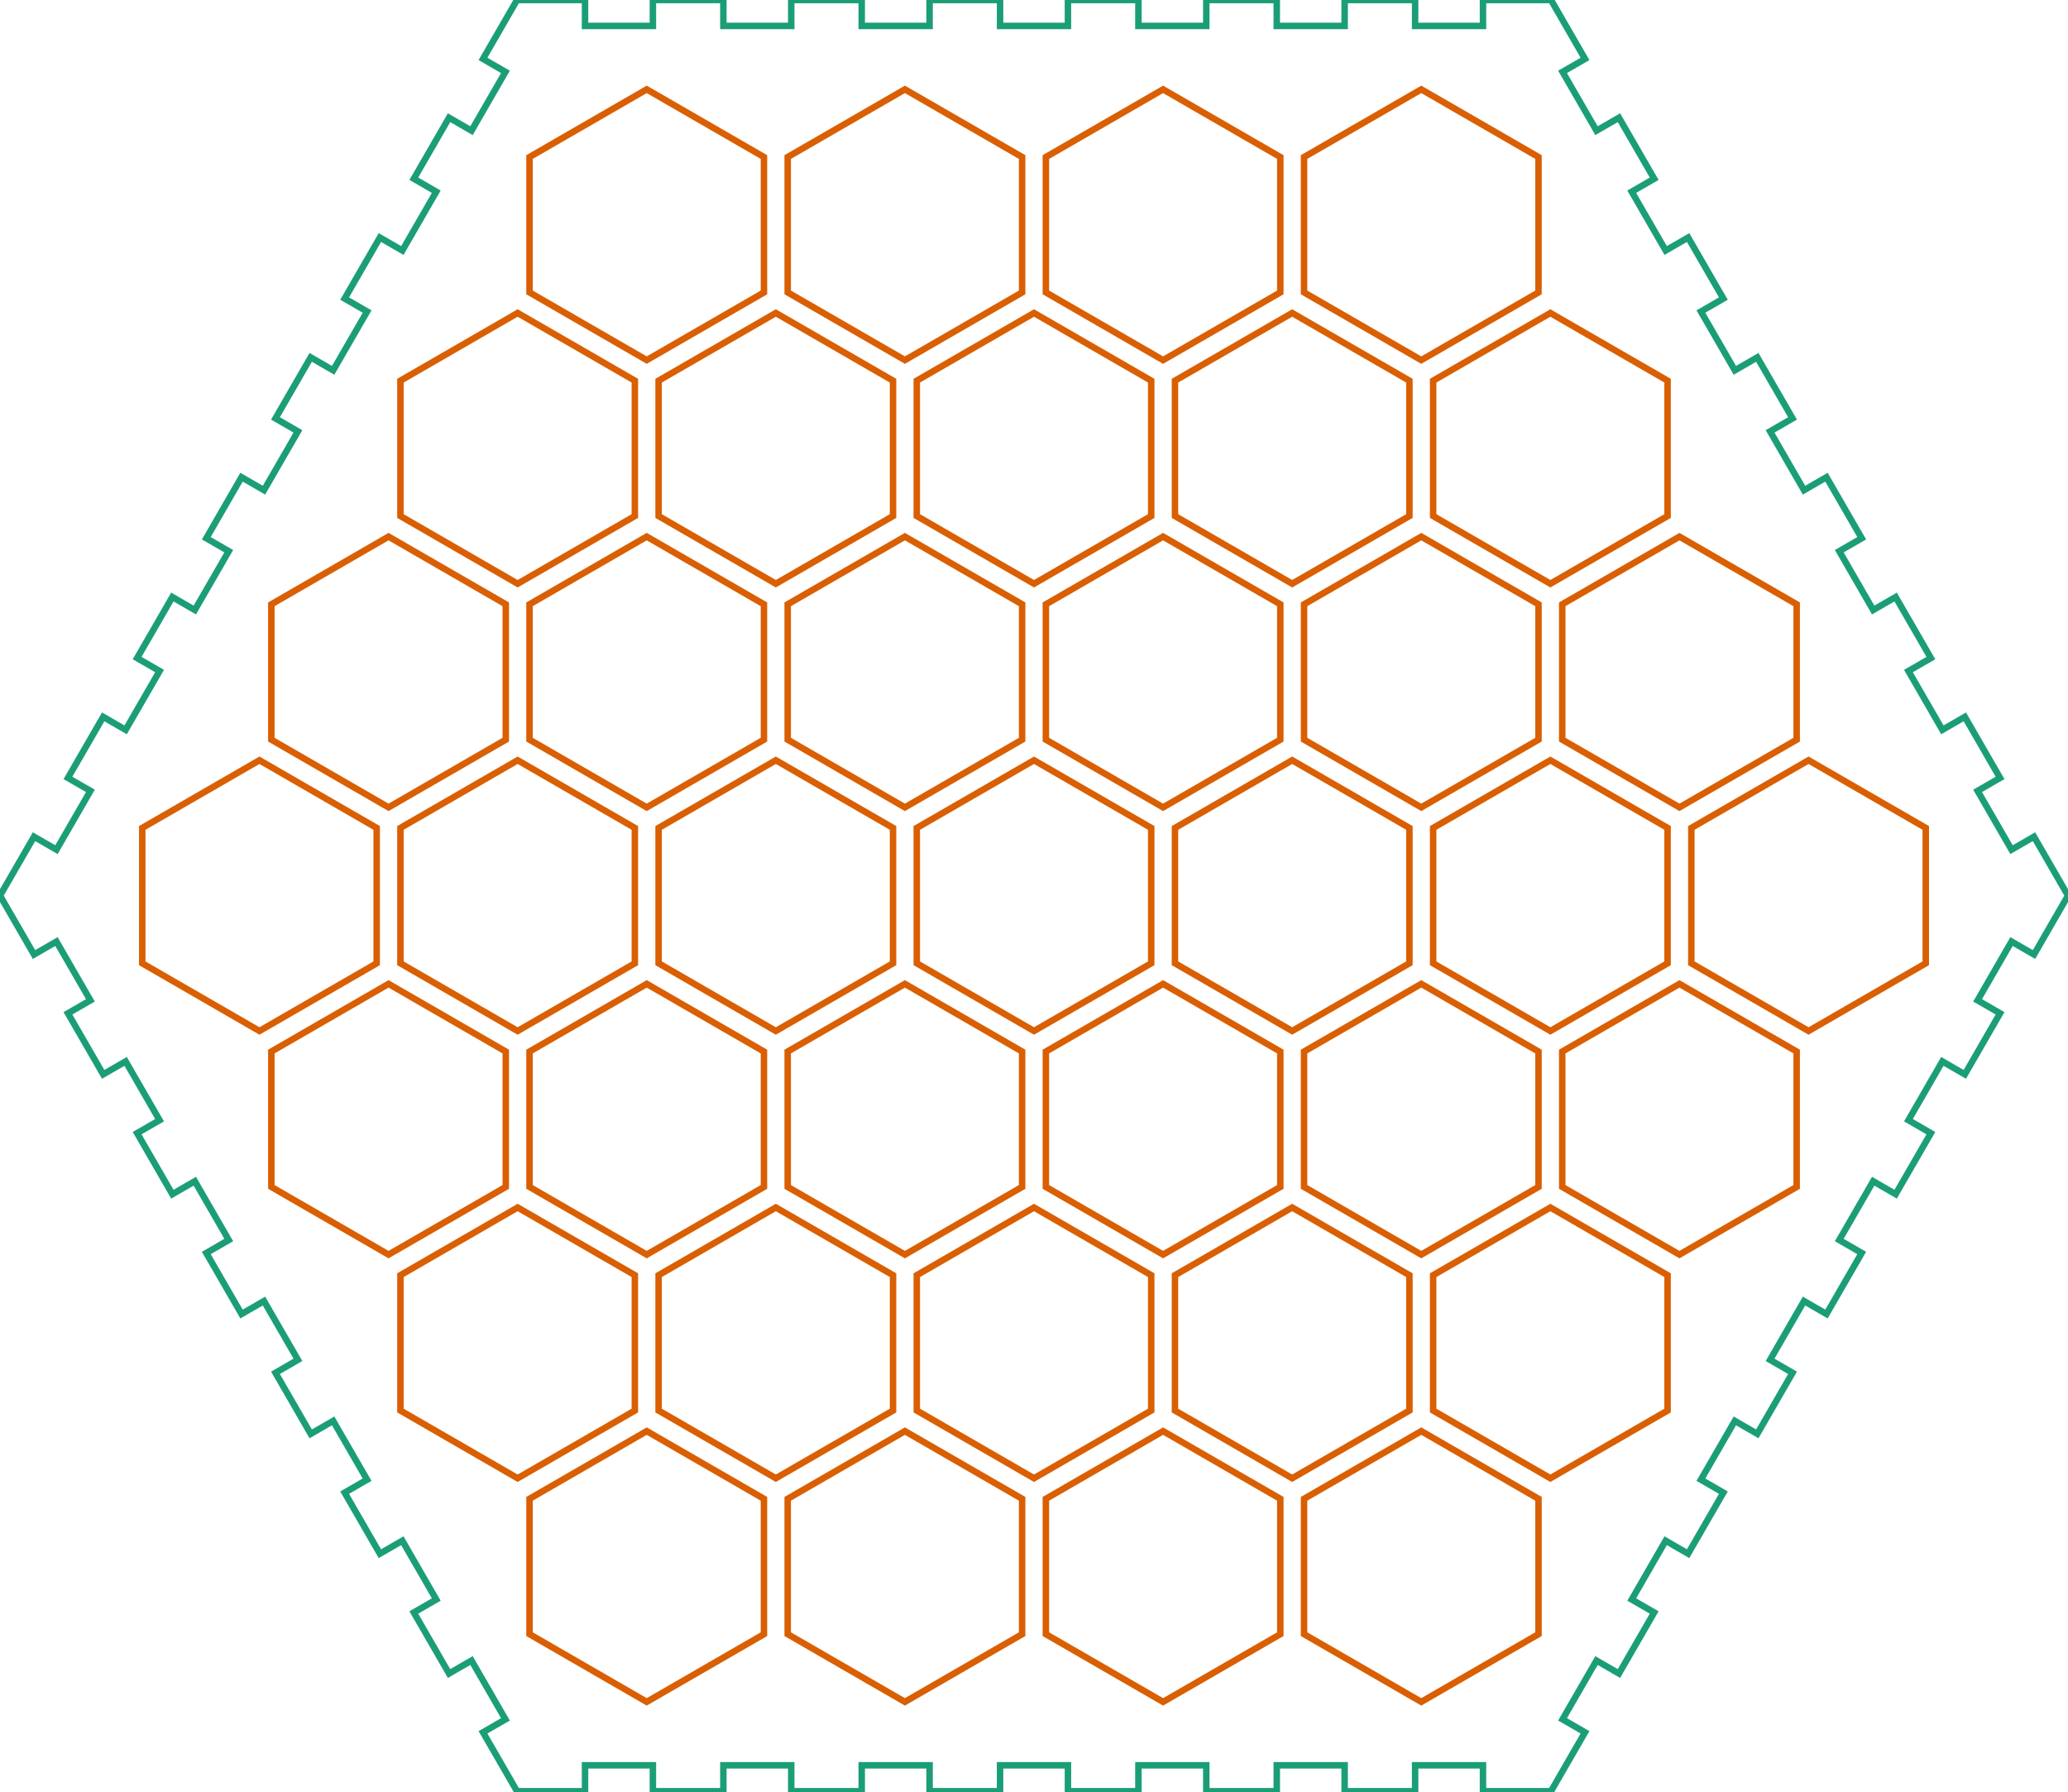
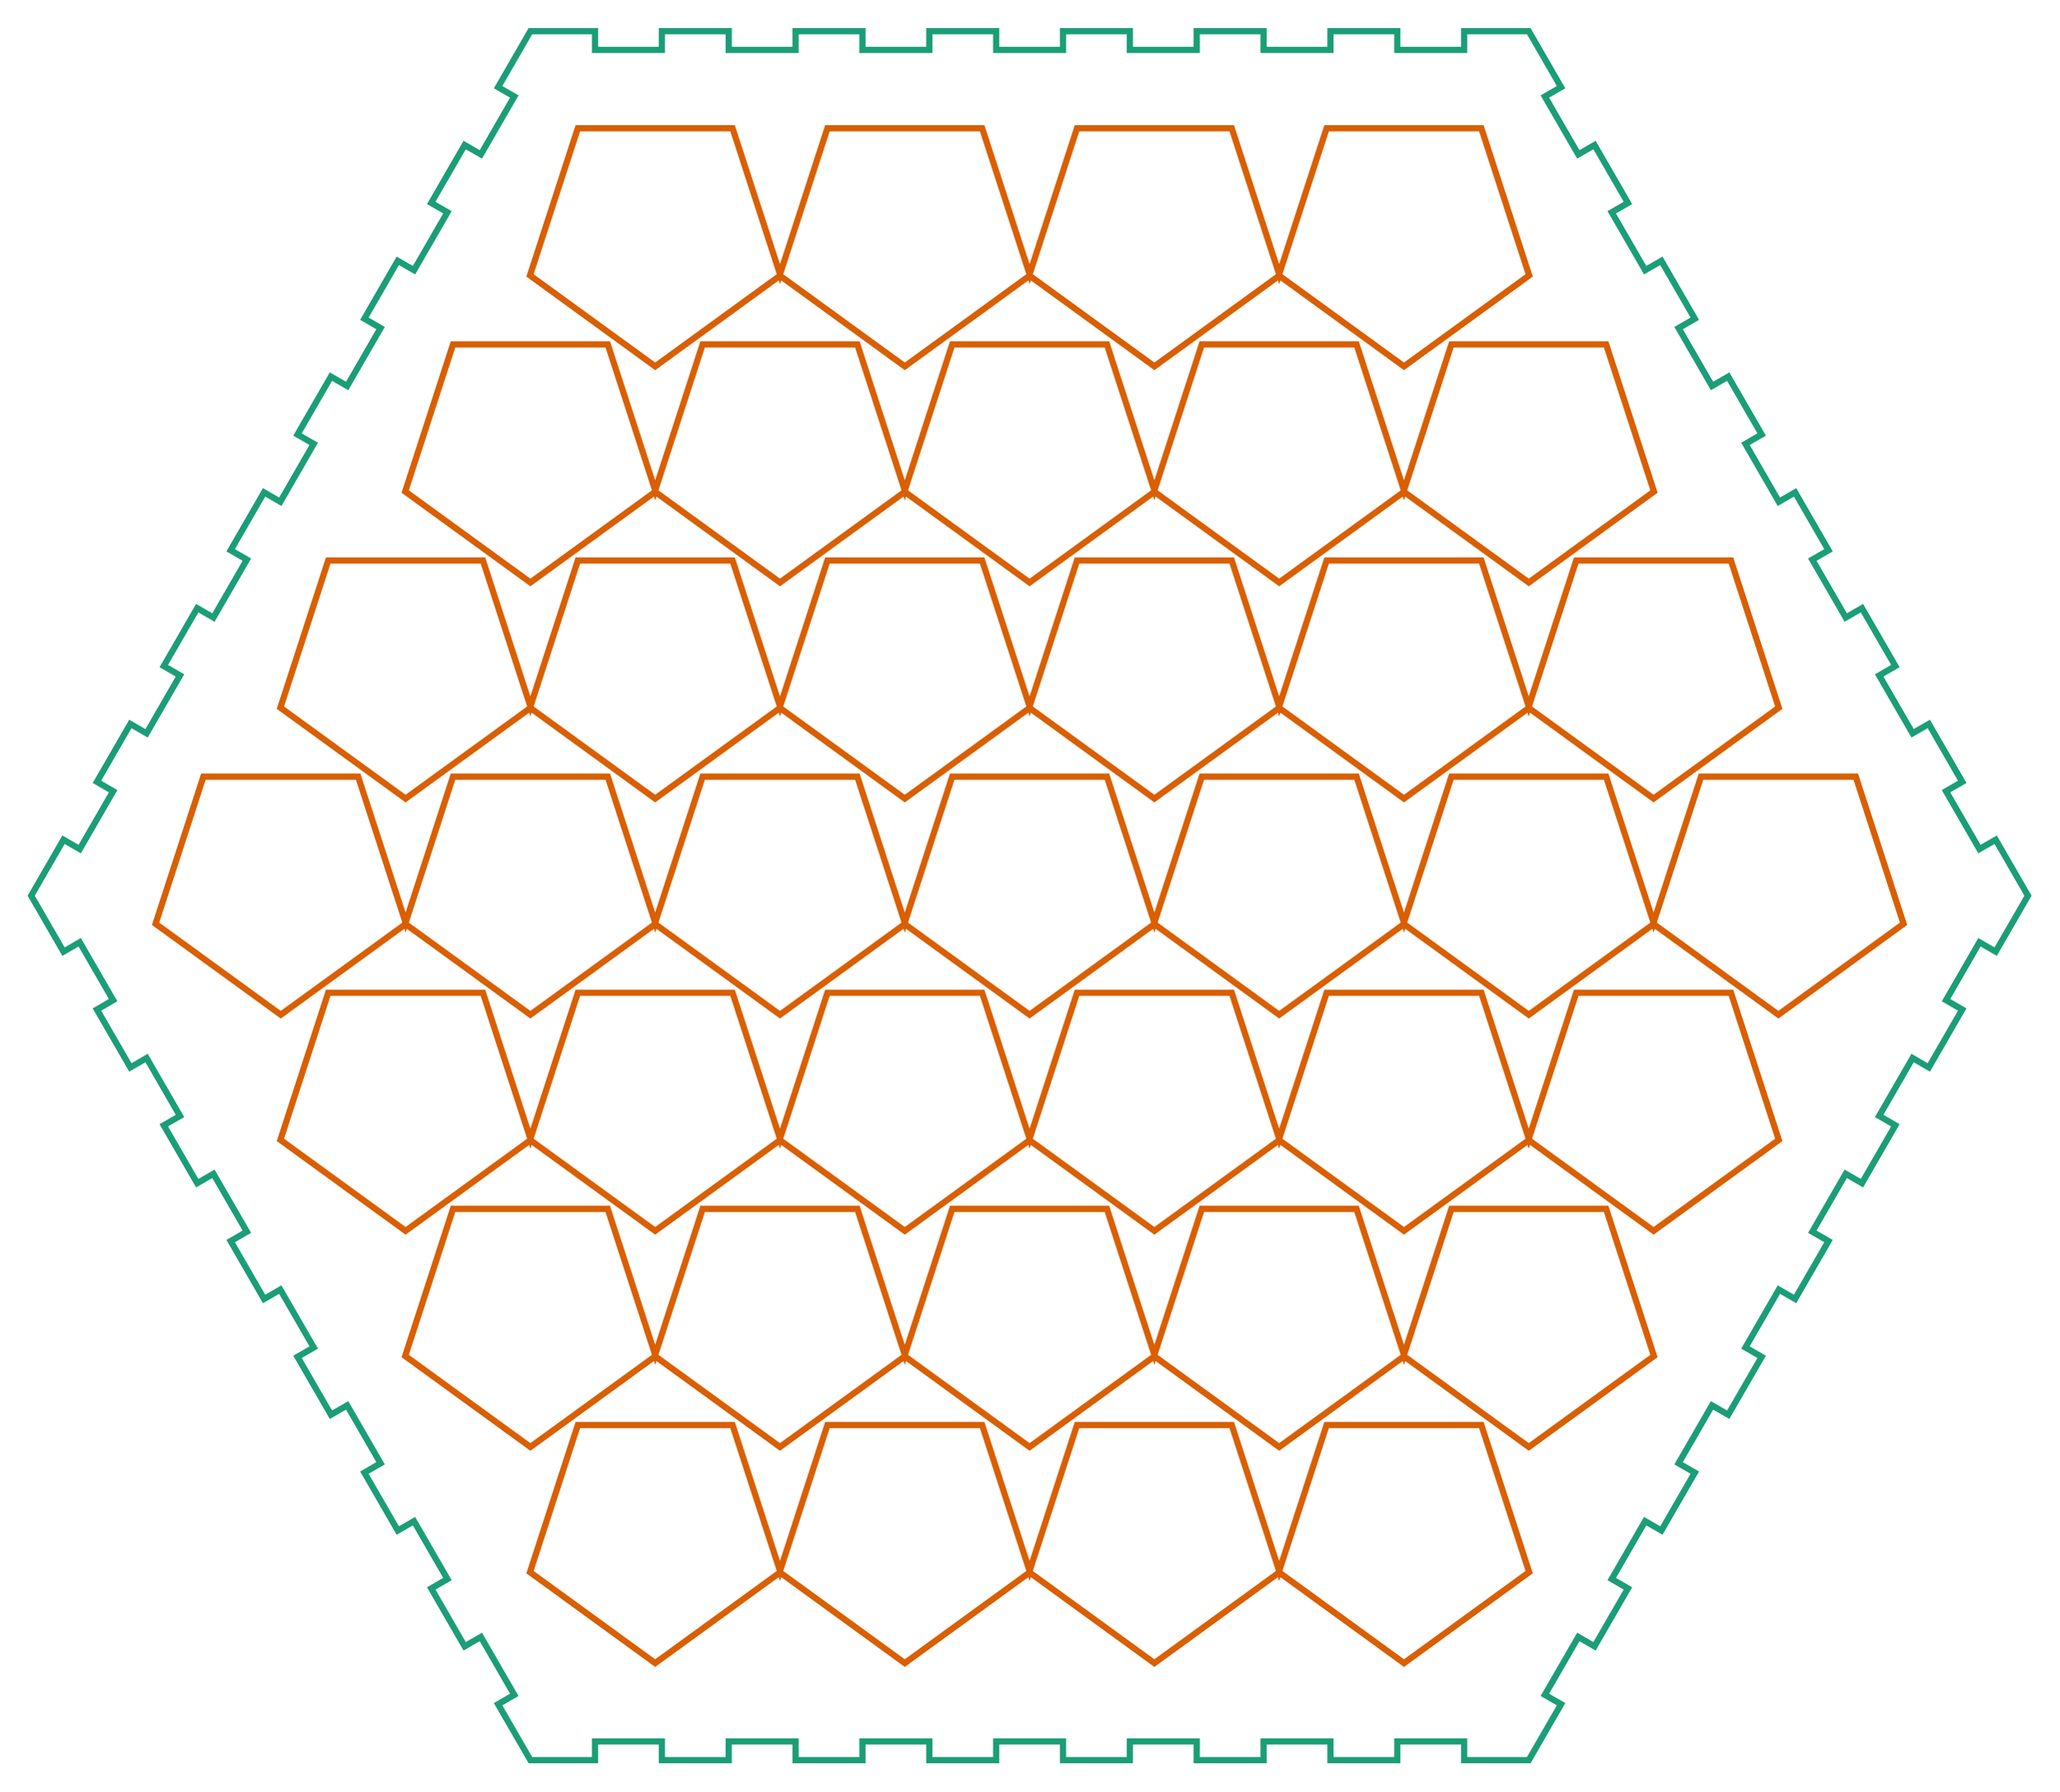
- <svg xmlns="http://www.w3.org/2000/svg" baseProfile="full" height="276.341mm" version="1.1" viewBox="-156.546,3.0,319.091,276.341" width="319.091mm">
+ <svg xmlns="http://www.w3.org/2000/svg" baseProfile="full" height="287.191mm" version="1.1" viewBox="-2.0,-140.596,330.073,287.191" width="330.073mm">
  <defs />
-   <g>
-     <path d="M 84.556 268.252 L 89.793 259.182  L 93.257 261.182  L 98.694 251.765  L 95.23 249.765  L 100.466 240.695  L 103.93 242.695  L 109.367 233.278  L 105.903 231.278  L 111.14 222.208  L 114.604 224.208  L 120.041 214.791  L 116.577 212.791  L 121.813 203.721  L 125.278 205.721  L 130.714 196.304  L 127.25 194.304  L 132.487 185.233  L 135.951 187.233  L 141.388 177.817  L 137.924 175.817  L 143.161 166.746  L 146.625 168.746  L 152.062 159.329  L 148.597 157.329  L 153.834 148.259  L 157.298 150.259  L 162.546 141.171  L 157.298 132.082  L 153.834 134.082  L 148.597 125.012  L 152.062 123.012  L 146.625 113.595  L 143.161 115.595  L 137.924 106.524  L 141.388 104.524  L 135.951 95.108  L 132.487 97.108  L 127.25 88.037  L 130.714 86.037  L 125.278 76.62  L 121.813 78.62  L 116.577 69.55  L 120.041 67.55  L 114.604 58.133  L 111.14 60.133  L 105.903 51.063  L 109.367 49.063  L 103.93 39.646  L 100.466 41.646  L 95.23 32.576  L 98.694 30.576  L 93.257 21.159  L 89.793 23.159  L 84.556 14.088  L 88.02 12.088  L 82.773 3  L 72.278 3  L 72.278 7  L 61.805 7  L 61.805 3  L 50.931 3  L 50.931 7  L 40.458 7  L 40.458 3  L 29.584 3  L 29.584 7  L 19.11 7  L 19.11 3  L 8.237 3  L 8.237 7  L -2.237 7  L -2.237 3  L -13.11 3  L -13.11 7  L -23.584 7  L -23.584 3  L -34.458 3  L -34.458 7  L -44.931 7  L -44.931 3  L -55.805 3  L -55.805 7  L -66.278 7  L -66.278 3  L -76.773 3  L -82.02 12.088  L -78.556 14.088  L -83.793 23.159  L -87.257 21.159  L -92.694 30.576  L -89.23 32.576  L -94.466 41.646  L -97.93 39.646  L -103.367 49.063  L -99.903 51.063  L -105.14 60.133  L -108.604 58.133  L -114.041 67.55  L -110.577 69.55  L -115.813 78.62  L -119.278 76.62  L -124.714 86.037  L -121.25 88.037  L -126.487 97.108  L -129.951 95.108  L -135.388 104.524  L -131.924 106.524  L -137.161 115.595  L -140.625 113.595  L -146.062 123.012  L -142.597 125.012  L -147.834 134.082  L -151.298 132.082  L -156.546 141.171  L -151.298 150.259  L -147.834 148.259  L -142.597 157.329  L -146.062 159.329  L -140.625 168.746  L -137.161 166.746  L -131.924 175.817  L -135.388 177.817  L -129.951 187.233  L -126.487 185.233  L -121.25 194.304  L -124.714 196.304  L -119.278 205.721  L -115.813 203.721  L -110.577 212.791  L -114.041 214.791  L -108.604 224.208  L -105.14 222.208  L -99.903 231.278  L -103.367 233.278  L -97.93 242.695  L -94.466 240.695  L -89.23 249.765  L -92.694 251.765  L -87.257 261.182  L -83.793 259.182  L -78.556 268.252  L -82.02 270.252  L -76.773 279.341  L -66.278 279.341  L -66.278 275.341  L -55.805 275.341  L -55.805 279.341  L -44.931 279.341  L -44.931 275.341  L -34.458 275.341  L -34.458 279.341  L -23.584 279.341  L -23.584 275.341  L -13.11 275.341  L -13.11 279.341  L -2.237 279.341  L -2.237 275.341  L 8.237 275.341  L 8.237 279.341  L 19.11 279.341  L 19.11 275.341  L 29.584 275.341  L 29.584 279.341  L 40.458 279.341  L 40.458 275.341  L 50.931 275.341  L 50.931 279.341  L 61.805 279.341  L 61.805 275.341  L 72.278 275.341  L 72.278 279.341  L 82.773 279.341  L 88.02 270.252  z" fill="none" stroke="rgb(27, 158, 119)" />
-     <path d="M 44.669 255.113 L 44.669 234.228  L 62.756 223.786  L 80.842 234.228  L 80.842 255.113  L 62.756 265.555  z" fill="none" stroke="rgb(217, 95, 2)" />
-     <path d="M 4.832 255.113 L 4.832 234.228  L 22.919 223.786  L 41.005 234.228  L 41.005 255.113  L 22.919 265.555  z" fill="none" stroke="rgb(217, 95, 2)" />
-     <path d="M -35.005 255.113 L -35.005 234.228  L -16.919 223.786  L 1.168 234.228  L 1.168 255.113  L -16.919 265.555  z" fill="none" stroke="rgb(217, 95, 2)" />
-     <path d="M -74.842 255.113 L -74.842 234.228  L -56.756 223.786  L -38.669 234.228  L -38.669 255.113  L -56.756 265.555  z" fill="none" stroke="rgb(217, 95, 2)" />
-     <path d="M 64.588 220.613 L 64.588 199.728  L 82.674 189.286  L 100.761 199.728  L 100.761 220.613  L 82.674 231.055  z" fill="none" stroke="rgb(217, 95, 2)" />
-     <path d="M 24.751 220.613 L 24.751 199.728  L 42.837 189.286  L 60.924 199.728  L 60.924 220.613  L 42.837 231.055  z" fill="none" stroke="rgb(217, 95, 2)" />
-     <path d="M -15.086 220.613 L -15.086 199.728  L 3 189.286  L 21.087 199.728  L 21.087 220.613  L 3 231.055  z" fill="none" stroke="rgb(217, 95, 2)" />
-     <path d="M -54.924 220.613 L -54.924 199.728  L -36.837 189.286  L -18.751 199.728  L -18.751 220.613  L -36.837 231.055  z" fill="none" stroke="rgb(217, 95, 2)" />
-     <path d="M -94.761 220.613 L -94.761 199.728  L -76.674 189.286  L -58.588 199.728  L -58.588 220.613  L -76.674 231.055  z" fill="none" stroke="rgb(217, 95, 2)" />
-     <path d="M 84.506 186.113 L 84.506 165.228  L 102.593 154.786  L 120.679 165.228  L 120.679 186.113  L 102.593 196.555  z" fill="none" stroke="rgb(217, 95, 2)" />
-     <path d="M 44.669 186.113 L 44.669 165.228  L 62.756 154.786  L 80.842 165.228  L 80.842 186.113  L 62.756 196.555  z" fill="none" stroke="rgb(217, 95, 2)" />
-     <path d="M 4.832 186.113 L 4.832 165.228  L 22.919 154.786  L 41.005 165.228  L 41.005 186.113  L 22.919 196.555  z" fill="none" stroke="rgb(217, 95, 2)" />
-     <path d="M -35.005 186.113 L -35.005 165.228  L -16.919 154.786  L 1.168 165.228  L 1.168 186.113  L -16.919 196.555  z" fill="none" stroke="rgb(217, 95, 2)" />
-     <path d="M -74.842 186.113 L -74.842 165.228  L -56.756 154.786  L -38.669 165.228  L -38.669 186.113  L -56.756 196.555  z" fill="none" stroke="rgb(217, 95, 2)" />
-     <path d="M -114.679 186.113 L -114.679 165.228  L -96.593 154.786  L -78.506 165.228  L -78.506 186.113  L -96.593 196.555  z" fill="none" stroke="rgb(217, 95, 2)" />
-     <path d="M 104.425 151.613 L 104.425 130.728  L 122.512 120.286  L 140.598 130.728  L 140.598 151.613  L 122.512 162.055  z" fill="none" stroke="rgb(217, 95, 2)" />
-     <path d="M 64.588 151.613 L 64.588 130.728  L 82.674 120.286  L 100.761 130.728  L 100.761 151.613  L 82.674 162.055  z" fill="none" stroke="rgb(217, 95, 2)" />
-     <path d="M 24.751 151.613 L 24.751 130.728  L 42.837 120.286  L 60.924 130.728  L 60.924 151.613  L 42.837 162.055  z" fill="none" stroke="rgb(217, 95, 2)" />
-     <path d="M -15.086 151.613 L -15.086 130.728  L 3 120.286  L 21.087 130.728  L 21.087 151.613  L 3 162.055  z" fill="none" stroke="rgb(217, 95, 2)" />
-     <path d="M -54.924 151.613 L -54.924 130.728  L -36.837 120.286  L -18.751 130.728  L -18.751 151.613  L -36.837 162.055  z" fill="none" stroke="rgb(217, 95, 2)" />
-     <path d="M -94.761 151.613 L -94.761 130.728  L -76.674 120.286  L -58.588 130.728  L -58.588 151.613  L -76.674 162.055  z" fill="none" stroke="rgb(217, 95, 2)" />
-     <path d="M -134.598 151.613 L -134.598 130.728  L -116.512 120.286  L -98.425 130.728  L -98.425 151.613  L -116.512 162.055  z" fill="none" stroke="rgb(217, 95, 2)" />
-     <path d="M 84.506 117.113 L 84.506 96.228  L 102.593 85.786  L 120.679 96.228  L 120.679 117.113  L 102.593 127.555  z" fill="none" stroke="rgb(217, 95, 2)" />
-     <path d="M 44.669 117.113 L 44.669 96.228  L 62.756 85.786  L 80.842 96.228  L 80.842 117.113  L 62.756 127.555  z" fill="none" stroke="rgb(217, 95, 2)" />
-     <path d="M 4.832 117.113 L 4.832 96.228  L 22.919 85.786  L 41.005 96.228  L 41.005 117.113  L 22.919 127.555  z" fill="none" stroke="rgb(217, 95, 2)" />
-     <path d="M -35.005 117.113 L -35.005 96.228  L -16.919 85.786  L 1.168 96.228  L 1.168 117.113  L -16.919 127.555  z" fill="none" stroke="rgb(217, 95, 2)" />
-     <path d="M -74.842 117.113 L -74.842 96.228  L -56.756 85.786  L -38.669 96.228  L -38.669 117.113  L -56.756 127.555  z" fill="none" stroke="rgb(217, 95, 2)" />
-     <path d="M -114.679 117.113 L -114.679 96.228  L -96.593 85.786  L -78.506 96.228  L -78.506 117.113  L -96.593 127.555  z" fill="none" stroke="rgb(217, 95, 2)" />
-     <path d="M 64.588 82.613 L 64.588 61.728  L 82.674 51.286  L 100.761 61.728  L 100.761 82.613  L 82.674 93.055  z" fill="none" stroke="rgb(217, 95, 2)" />
-     <path d="M 24.751 82.613 L 24.751 61.728  L 42.837 51.286  L 60.924 61.728  L 60.924 82.613  L 42.837 93.055  z" fill="none" stroke="rgb(217, 95, 2)" />
-     <path d="M -15.086 82.613 L -15.086 61.728  L 3 51.286  L 21.087 61.728  L 21.087 82.613  L 3 93.055  z" fill="none" stroke="rgb(217, 95, 2)" />
-     <path d="M -54.924 82.613 L -54.924 61.728  L -36.837 51.286  L -18.751 61.728  L -18.751 82.613  L -36.837 93.055  z" fill="none" stroke="rgb(217, 95, 2)" />
-     <path d="M -94.761 82.613 L -94.761 61.728  L -76.674 51.286  L -58.588 61.728  L -58.588 82.613  L -76.674 93.055  z" fill="none" stroke="rgb(217, 95, 2)" />
-     <path d="M 44.669 48.113 L 44.669 27.228  L 62.756 16.786  L 80.842 27.228  L 80.842 48.113  L 62.756 58.555  z" fill="none" stroke="rgb(217, 95, 2)" />
-     <path d="M 4.832 48.113 L 4.832 27.228  L 22.919 16.786  L 41.005 27.228  L 41.005 48.113  L 22.919 58.555  z" fill="none" stroke="rgb(217, 95, 2)" />
-     <path d="M -35.005 48.113 L -35.005 27.228  L -16.919 16.786  L 1.168 27.228  L 1.168 48.113  L -16.919 58.555  z" fill="none" stroke="rgb(217, 95, 2)" />
-     <path d="M -74.842 48.113 L -74.842 27.228  L -56.756 16.786  L -38.669 27.228  L -38.669 48.113  L -56.756 58.555  z" fill="none" stroke="rgb(217, 95, 2)" />
+   <g transform="translate(163.036, 3)">
+     <path d="M 82.599 128.125 L 87.958 118.844  L 90.556 120.344  L 95.914 111.063  L 93.316 109.563  L 98.675 100.282  L 101.273 101.782  L 106.631 92.501  L 104.033 91.001  L 109.391 81.719  L 111.99 83.219  L 117.348 73.938  L 114.75 72.438  L 120.108 63.157  L 122.706 64.657  L 128.065 55.376  L 125.467 53.876  L 130.825 44.595  L 133.423 46.095  L 138.782 36.814  L 136.184 35.314  L 141.542 26.033  L 144.14 27.533  L 149.499 18.252  L 146.901 16.752  L 152.259 7.471  L 154.857 8.971  L 160.036 0  L 154.857 -8.971  L 152.259 -7.471  L 146.901 -16.752  L 149.499 -18.252  L 144.14 -27.533  L 141.542 -26.033  L 136.184 -35.314  L 138.782 -36.814  L 133.423 -46.095  L 130.825 -44.595  L 125.467 -53.876  L 128.065 -55.376  L 122.706 -64.657  L 120.108 -63.157  L 114.75 -72.438  L 117.348 -73.938  L 111.99 -83.219  L 109.391 -81.719  L 104.033 -91.001  L 106.631 -92.501  L 101.273 -101.782  L 98.675 -100.282  L 93.316 -109.563  L 95.914 -111.063  L 90.556 -120.344  L 87.958 -118.844  L 82.599 -128.125  L 85.197 -129.625  L 80.018 -138.596  L 69.66 -138.596  L 69.66 -135.596  L 58.943 -135.596  L 58.943 -138.596  L 48.226 -138.596  L 48.226 -135.596  L 37.509 -135.596  L 37.509 -138.596  L 26.792 -138.596  L 26.792 -135.596  L 16.075 -135.596  L 16.075 -138.596  L 5.358 -138.596  L 5.358 -135.596  L -5.358 -135.596  L -5.358 -138.596  L -16.075 -138.596  L -16.075 -135.596  L -26.792 -135.596  L -26.792 -138.596  L -37.509 -138.596  L -37.509 -135.596  L -48.226 -135.596  L -48.226 -138.596  L -58.943 -138.596  L -58.943 -135.596  L -69.66 -135.596  L -69.66 -138.596  L -80.018 -138.596  L -85.197 -129.625  L -82.599 -128.125  L -87.958 -118.844  L -90.556 -120.344  L -95.914 -111.063  L -93.316 -109.563  L -98.675 -100.282  L -101.273 -101.782  L -106.631 -92.501  L -104.033 -91.001  L -109.391 -81.719  L -111.99 -83.219  L -117.348 -73.938  L -114.75 -72.438  L -120.108 -63.157  L -122.706 -64.657  L -128.065 -55.376  L -125.467 -53.876  L -130.825 -44.595  L -133.423 -46.095  L -138.782 -36.814  L -136.184 -35.314  L -141.542 -26.033  L -144.14 -27.533  L -149.499 -18.252  L -146.901 -16.752  L -152.259 -7.471  L -154.857 -8.971  L -160.036 0  L -154.857 8.971  L -152.259 7.471  L -146.901 16.752  L -149.499 18.252  L -144.14 27.533  L -141.542 26.033  L -136.184 35.314  L -138.782 36.814  L -133.423 46.095  L -130.825 44.595  L -125.467 53.876  L -128.065 55.376  L -122.706 64.657  L -120.108 63.157  L -114.75 72.438  L -117.348 73.938  L -111.99 83.219  L -109.391 81.719  L -104.033 91.001  L -106.631 92.501  L -101.273 101.782  L -98.675 100.282  L -93.316 109.563  L -95.914 111.063  L -90.556 120.344  L -87.958 118.844  L -82.599 128.125  L -85.197 129.625  L -80.018 138.596  L -69.66 138.596  L -69.66 135.596  L -58.943 135.596  L -58.943 138.596  L -48.226 138.596  L -48.226 135.596  L -37.509 135.596  L -37.509 138.596  L -26.792 138.596  L -26.792 135.596  L -16.075 135.596  L -16.075 138.596  L -5.358 138.596  L -5.358 135.596  L 5.358 135.596  L 5.358 138.596  L 16.075 138.596  L 16.075 135.596  L 26.792 135.596  L 26.792 138.596  L 37.509 138.596  L 37.509 135.596  L 48.226 135.596  L 48.226 138.596  L 58.943 138.596  L 58.943 135.596  L 69.66 135.596  L 69.66 138.596  L 80.018 138.596  L 85.197 129.625  z" fill="none" stroke="rgb(27, 158, 119)" />
+     <path d="M 40.01 108.501 L 20.005 123.035  L 0 108.501  L -20.005 123.035  L -40.01 108.501  L -60.016 123.035  L -80.083 108.455  L -72.418 84.865  L -47.613 84.865  L -40.01 108.264  L -32.407 84.865  L -7.603 84.865  L -4.61739e-15 108.264  L 7.603 84.865  L 32.407 84.865  L 40.01 108.264  L 47.613 84.865  L 72.418 84.865  L 80.083 108.455  L 60.016 123.035  z" fill="none" stroke="rgb(217, 95, 2)" />
+     <path d="M 60.016 73.85 L 40.01 88.385  L 20.005 73.85  L -0 88.385  L -20.005 73.85  L -40.01 88.385  L -60.016 73.85  L -80.021 88.385  L -100.088 73.805  L -92.423 50.215  L -67.618 50.215  L -60.016 73.614  L -52.413 50.215  L -27.608 50.215  L -20.005 73.614  L -12.402 50.215  L 12.402 50.215  L 20.005 73.614  L 27.608 50.215  L 52.413 50.215  L 60.016 73.614  L 67.618 50.215  L 92.423 50.215  L 100.088 73.805  L 80.021 88.385  z" fill="none" stroke="rgb(217, 95, 2)" />
+     <path d="M 80.021 39.2 L 60.016 53.735  L 40.01 39.2  L 20.005 53.735  L 9.77978e-15 39.2  L -20.005 53.735  L -40.01 39.2  L -60.016 53.735  L -80.021 39.2  L -100.026 53.735  L -120.093 39.155  L -112.428 15.565  L -87.624 15.565  L -80.021 38.964  L -72.418 15.565  L -47.613 15.565  L -40.01 38.964  L -32.407 15.565  L -7.603 15.565  L 2.30869e-15 38.964  L 7.603 15.565  L 32.407 15.565  L 40.01 38.964  L 47.613 15.565  L 72.418 15.565  L 80.021 38.964  L 87.624 15.565  L 112.428 15.565  L 120.093 39.155  L 100.026 53.735  z" fill="none" stroke="rgb(217, 95, 2)" />
+     <path d="M 100.026 4.551 L 80.021 19.085  L 60.016 4.551  L 40.01 19.085  L 20.005 4.551  L -1.22247e-14 19.085  L -20.005 4.551  L -40.01 19.085  L -60.016 4.551  L -80.021 19.085  L -100.026 4.551  L -120.031 19.085  L -140.098 4.505  L -132.433 -19.085  L -107.629 -19.085  L -100.026 4.314  L -92.423 -19.085  L -67.618 -19.085  L -60.016 4.314  L -52.413 -19.085  L -27.608 -19.085  L -20.005 4.314  L -12.402 -19.085  L 12.402 -19.085  L 20.005 4.314  L 27.608 -19.085  L 52.413 -19.085  L 60.016 4.314  L 67.618 -19.085  L 92.423 -19.085  L 100.026 4.314  L 107.629 -19.085  L 132.433 -19.085  L 140.098 4.505  L 120.031 19.085  z" fill="none" stroke="rgb(217, 95, 2)" />
+     <path d="M 80.021 -30.099 L 60.016 -15.565  L 40.01 -30.099  L 20.005 -15.565  L 7.33484e-15 -30.099  L -20.005 -15.565  L -40.01 -30.099  L -60.016 -15.565  L -80.021 -30.099  L -100.026 -15.565  L -120.093 -30.145  L -112.428 -53.735  L -87.624 -53.735  L -80.021 -30.336  L -72.418 -53.735  L -47.613 -53.735  L -40.01 -30.336  L -32.407 -53.735  L -7.603 -53.735  L 3.46304e-15 -30.336  L 7.603 -53.735  L 32.407 -53.735  L 40.01 -30.336  L 47.613 -53.735  L 72.418 -53.735  L 80.021 -30.336  L 87.624 -53.735  L 112.428 -53.735  L 120.093 -30.145  L 100.026 -15.565  z" fill="none" stroke="rgb(217, 95, 2)" />
+     <path d="M 60.016 -64.749 L 40.01 -50.215  L 20.005 -64.749  L -0 -50.215  L -20.005 -64.749  L -40.01 -50.215  L -60.016 -64.749  L -80.021 -50.215  L -100.088 -64.795  L -92.423 -88.385  L -67.618 -88.385  L -60.016 -64.986  L -52.413 -88.385  L -27.608 -88.385  L -20.005 -64.986  L -12.402 -88.385  L 12.402 -88.385  L 20.005 -64.986  L 27.608 -88.385  L 52.413 -88.385  L 60.016 -64.986  L 67.618 -88.385  L 92.423 -88.385  L 100.088 -64.795  L 80.021 -50.215  z" fill="none" stroke="rgb(217, 95, 2)" />
+     <path d="M 40.01 -99.4 L 20.005 -84.865  L 0 -99.4  L -20.005 -84.865  L -40.01 -99.4  L -60.016 -84.865  L -80.083 -99.445  L -72.418 -123.035  L -47.613 -123.035  L -40.01 -99.636  L -32.407 -123.035  L -7.603 -123.035  L -4.61739e-15 -99.636  L 7.603 -123.035  L 32.407 -123.035  L 40.01 -99.636  L 47.613 -123.035  L 72.418 -123.035  L 80.083 -99.445  L 60.016 -84.865  z" fill="none" stroke="rgb(217, 95, 2)" />
  </g>
</svg>
